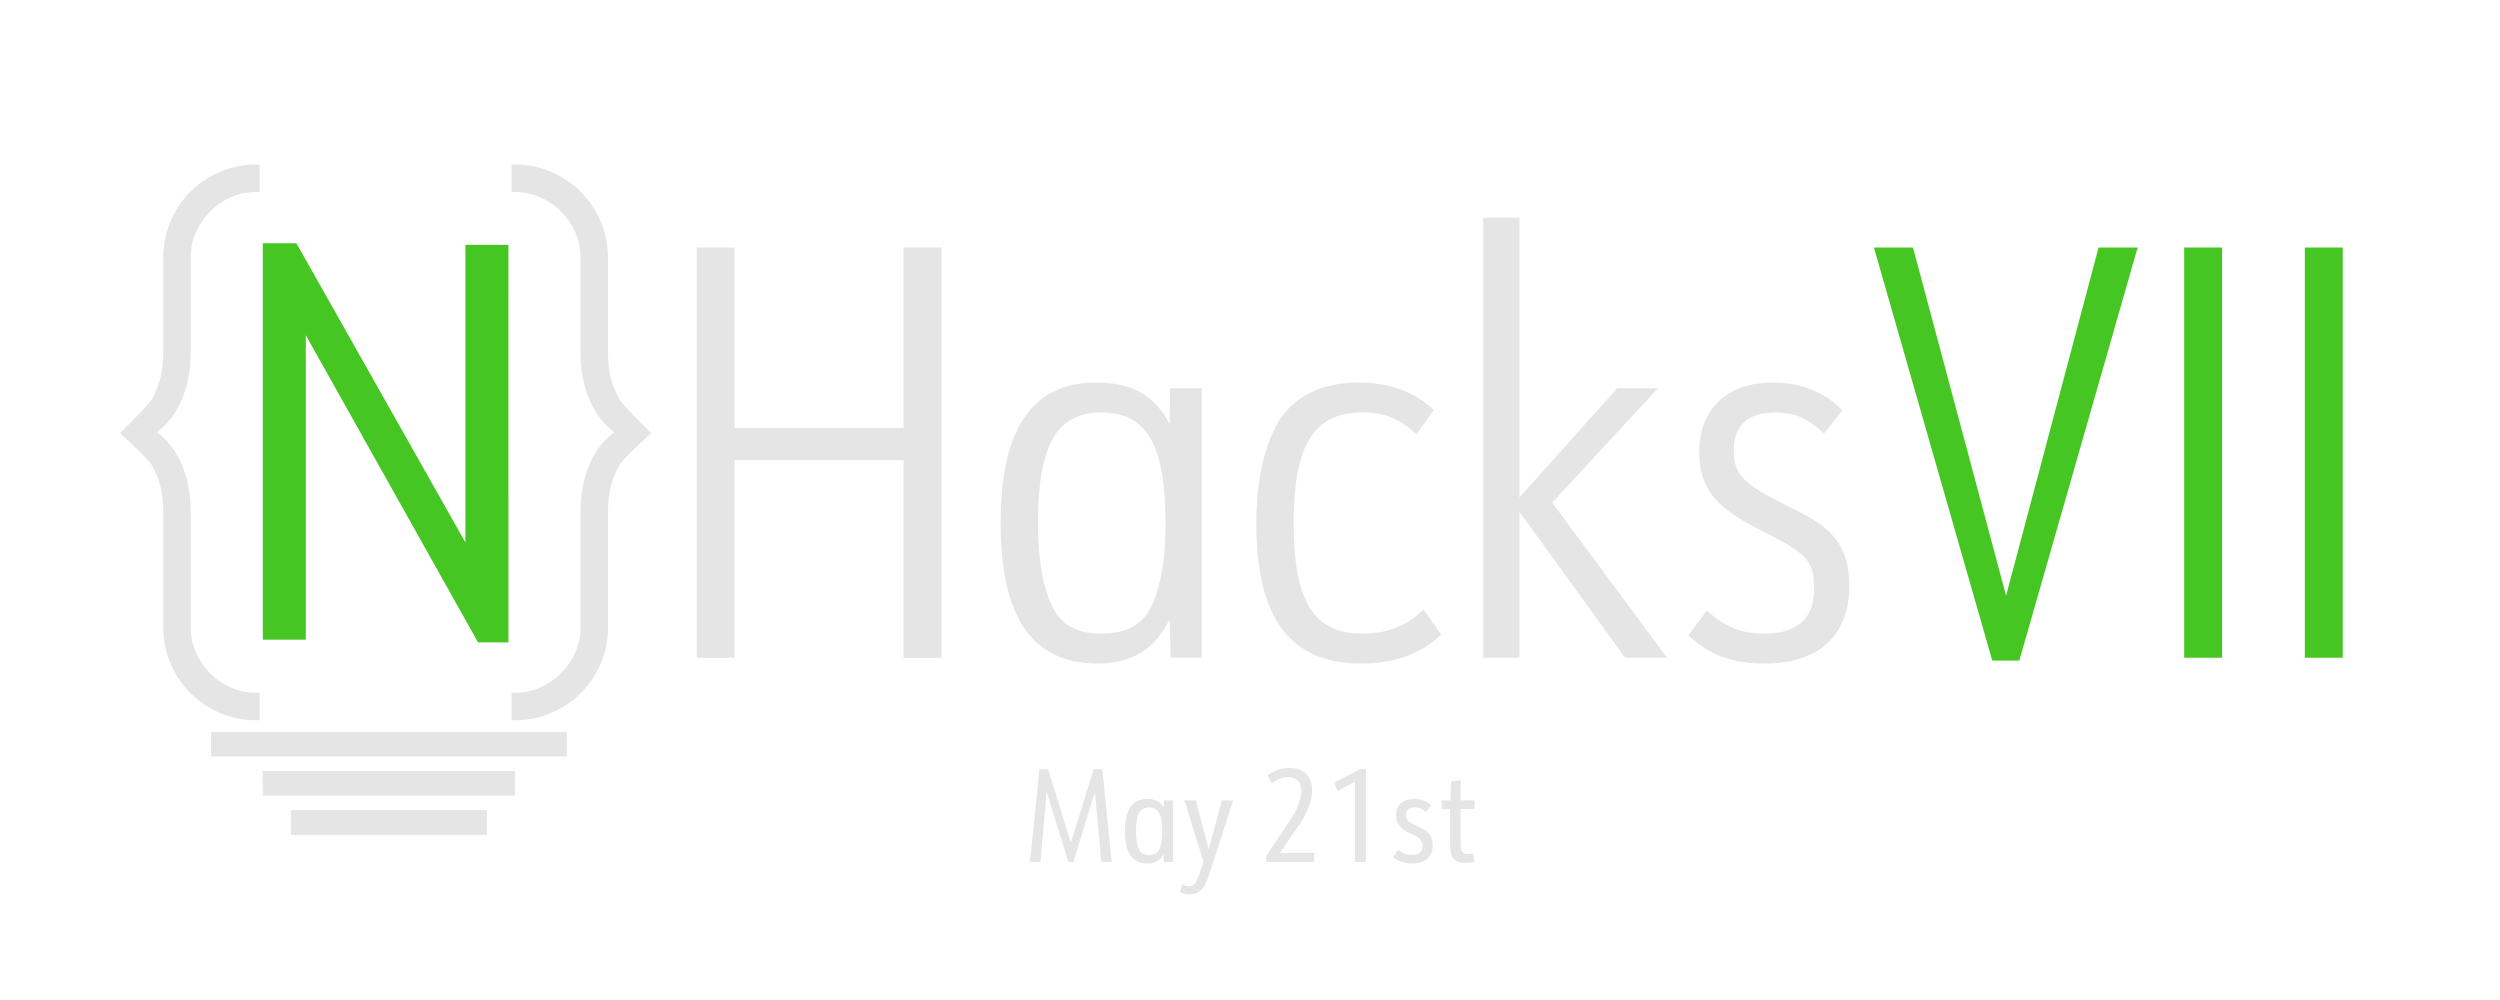
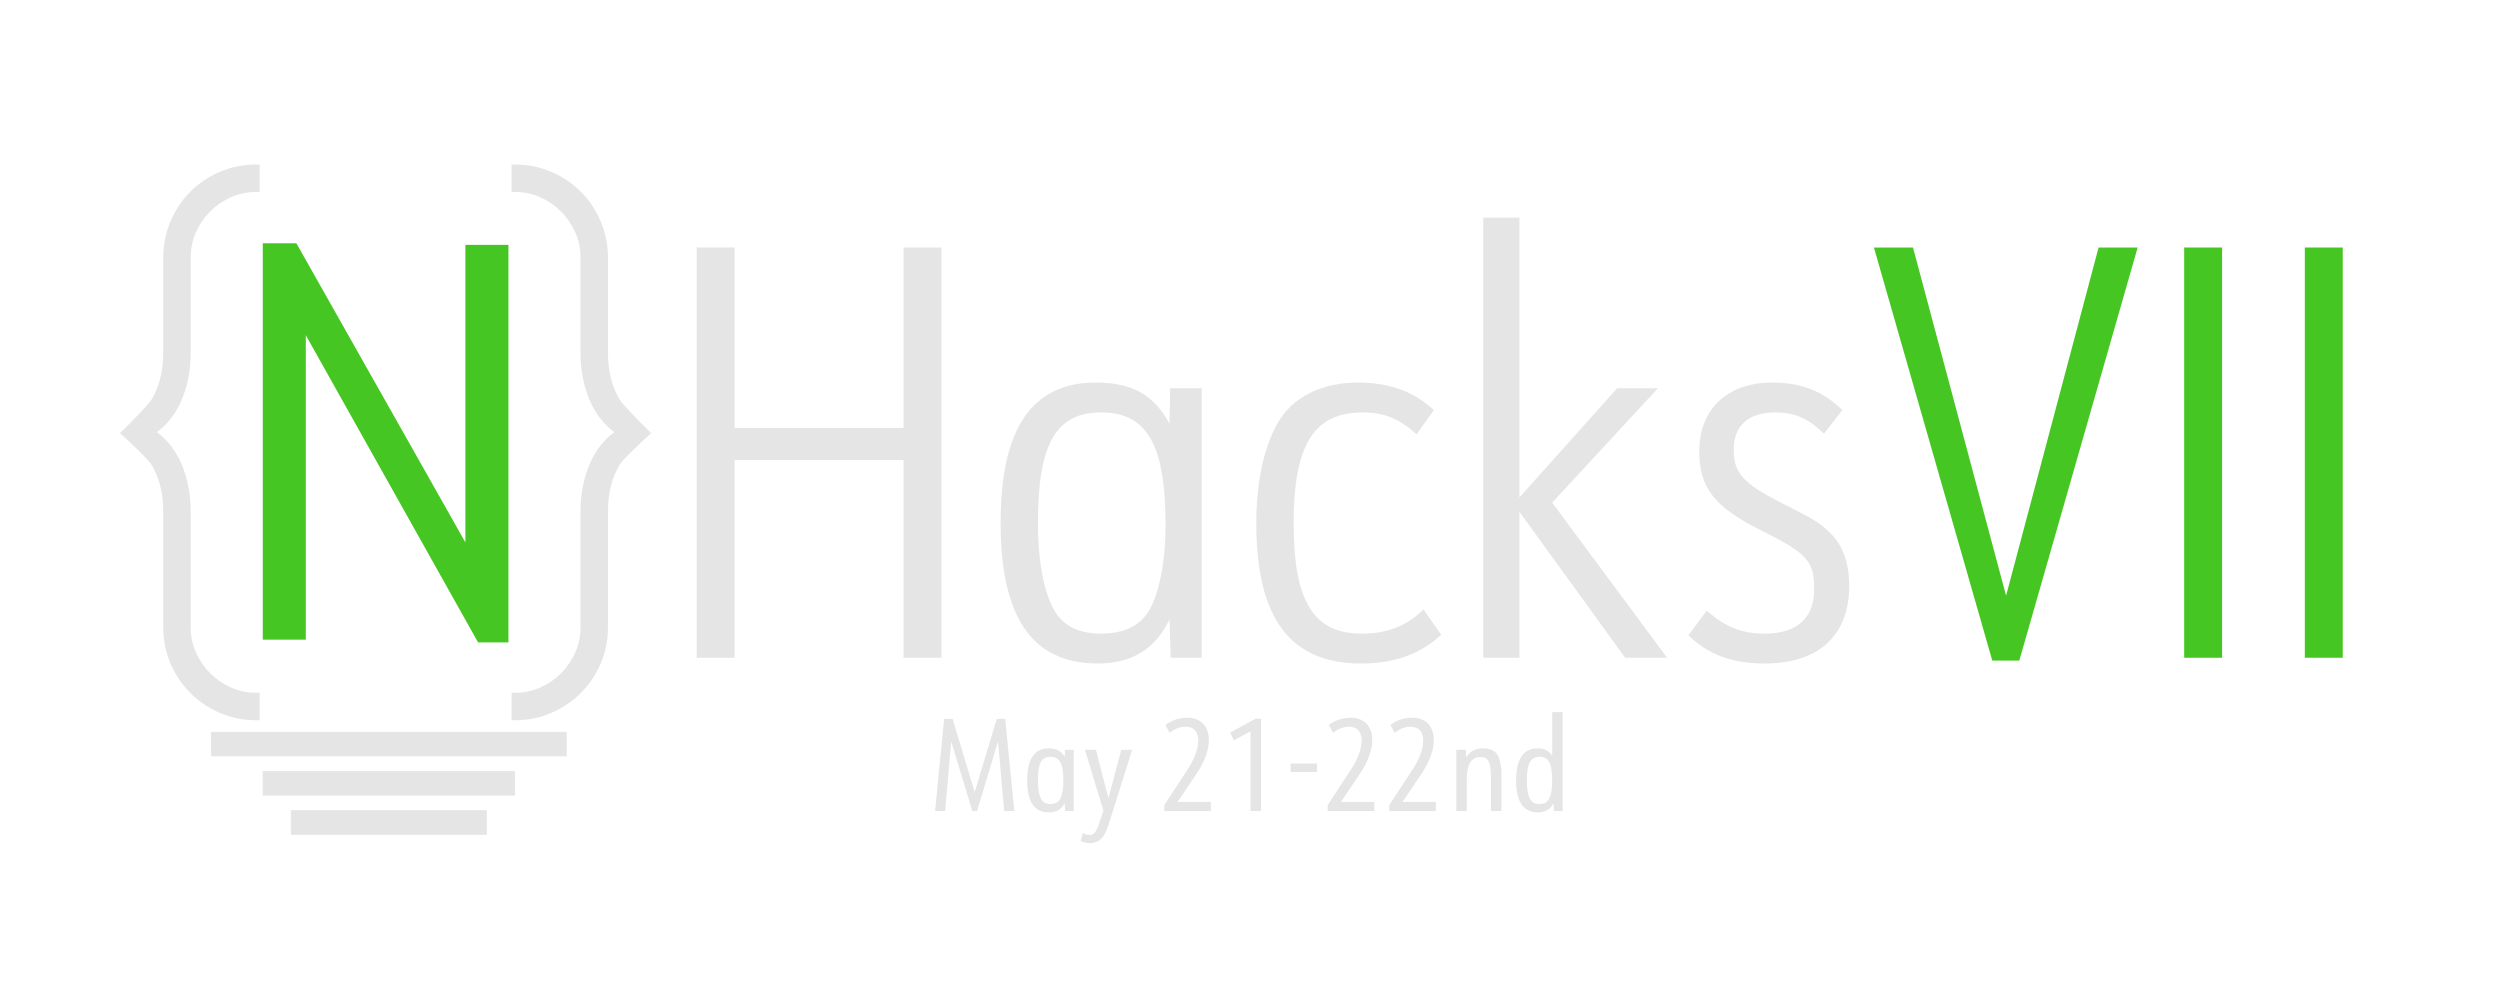
<svg xmlns="http://www.w3.org/2000/svg" viewBox="0 0 2500 1000">
  <defs>
-     <style>.cls-1{fill:#e5e5e5;}.cls-2{fill:#46c622;}</style>
+     <style>.f{fill:#46c622;}.g{fill:#e5e5e5;}</style>
  </defs>
-   <g id="Layer_3" data-name="Layer 3">
-     <path class="cls-1" d="M696.69,247.52h37.92V427.93H903.53V247.52h37.92V657.75H903.53V460.11H734.61V657.75H696.69Z" />
-     <path class="cls-1" d="M1169.54,619.26c-13.79,29.3-37.35,44.24-71.82,44.24-65.5,0-97.1-46-97.1-140.77,0-93.65,31.6-140.19,95.38-140.19,35.62,0,58,12.07,73.54,41.37l.58-35.62h31.6V657.75h-31ZM1038,522.73c0,35,4.59,63.2,13.79,82.74,8.62,19,24.7,28.15,49.41,28.15,25.28,0,41.94-9.19,50.56-28.15,9.19-19.54,13.79-47.69,13.79-81,0-79.29-18.39-112-64.35-112C1056.93,412.42,1038,445.17,1038,522.73Z" />
-     <path class="cls-1" d="M1441.3,634.77c-21.26,19.54-47.12,28.73-80.44,28.73-70.67,0-104.57-45.39-104.57-140.19,0-40.8,7.47-75.84,21.26-100,14.36-25.85,43.67-40.79,80.44-40.79,31.6,0,56.3,9.19,75.84,27.58l-17.24,24.13c-17.23-15.51-32.17-21.83-54-21.83-48.83,0-68.94,32.75-68.94,110.89,0,77.56,20.11,110.31,67.79,110.31,25.86,0,44.82-7.47,62.06-24.13Z" />
-     <path class="cls-1" d="M1483.24,217.64h36.2V497.45l97.68-109.16h40.79L1552.19,502.62,1667.1,657.75h-41.94L1519.44,511.82V657.75h-36.2Z" />
-     <path class="cls-1" d="M1706.74,610.64c19,16.66,35,23,58,23,32.17,0,49.41-15.51,49.41-44.24s-6.89-36.2-55.73-60.33c-44.24-22.4-59.18-41.94-59.18-77.56,0-42.52,28.15-68.95,73-68.95,28.72,0,51.13,8.62,70.09,27.58L1824,433.68c-16.09-15.52-29.3-21.26-48.84-21.26-26.43,0-41.37,13.21-41.37,36.77,0,24.71,8,33.9,50.56,55.16,28.73,14.36,36.2,19,45.39,28.15,13.22,12.64,19.54,30.45,19.54,53.43,0,49.42-30.45,77.57-84.46,77.57-32.75,0-55.73-8.62-76.42-28.15Z" />
-     <path class="cls-2" d="M1873.93,247.52H1913l93.08,348.18,92.5-348.18h39.07L2019.29,660.63h-27Z" />
-     <path class="cls-2" d="M2184.18,247.52h37.92V657.75h-37.92Z" />
-     <path class="cls-2" d="M2304.83,247.52h37.92V657.75h-37.92Z" />
-     <rect class="cls-1" x="211.33" y="732.21" width="354.95" height="23.74" />
-     <path class="cls-1" d="M566.65,756.33H211v-24.5H566.65Zm-354.94-.75H565.9v-23H211.71Z" />
-     <rect class="cls-1" x="263.03" y="771.4" width="251.56" height="23.74" />
-     <path class="cls-1" d="M515,795.52H262.65V771H515Zm-251.56-.75H514.21v-23H263.4Z" />
-     <rect class="cls-1" x="291.24" y="810.6" width="195.14" height="23.74" />
-     <path class="cls-1" d="M486.75,834.72H290.86V810.23H486.75ZM291.61,834H486V811H291.61Z" />
-     <path class="cls-1" d="M616.89,462.61q-12.4,20.22-12.42,48.84V627.17A87.51,87.51,0,0,1,597.55,662a89.26,89.26,0,0,1-47.39,47.6,87,87,0,0,1-35.07,7.15V696.27a64.17,64.17,0,0,0,26.69-5.6A71.78,71.78,0,0,0,578.4,654,64.26,64.26,0,0,0,584,627.29V511.7q0-26.11,9.31-47.24t27.31-32.31q-18-11.19-27.31-32.32T584,352.6V257.5a64.38,64.38,0,0,0-5.59-26.73,71.88,71.88,0,0,0-36.62-36.67,64.47,64.47,0,0,0-26.69-5.58V168a87.28,87.28,0,0,1,35.07,7.14A89.54,89.54,0,0,1,604.47,258v95q0,28.55,12.42,48.73c4.2,6.81,29.24,31.29,29.24,31.29S621,456,616.89,462.61Z" />
-     <path class="cls-1" d="M515.09,720.25h-3.5V692.77h3.5a61,61,0,0,0,25.25-5.29,68.41,68.41,0,0,0,34.87-34.91,61.27,61.27,0,0,0,5.28-25.28V511.7c0-17.82,3.23-34.19,9.61-48.65,5.69-12.92,13.84-23.29,24.26-30.9-10.42-7.62-18.57-18-24.26-30.9-6.38-14.48-9.61-30.84-9.61-48.65V257.5a61.28,61.28,0,0,0-5.28-25.29,68.38,68.38,0,0,0-34.87-34.92A61.19,61.19,0,0,0,515.09,192h-3.5V164.53h3.5A91,91,0,0,1,551.55,172,93,93,0,0,1,608,258v95c0,18.28,4,34.06,11.9,46.89,3.26,5.29,21.82,23.9,28.7,30.63l2.65,2.59-2.74,2.5c-10,9.08-25.8,24.25-28.61,28.82-7.89,12.86-11.9,28.68-11.9,47V627.17a91.5,91.5,0,0,1-7.2,36.21,92.64,92.64,0,0,1-49.21,49.42A90.64,90.64,0,0,1,515.09,720.25Zm3.5-20.56v13.5a83.33,83.33,0,0,0,30.17-6.8,85.73,85.73,0,0,0,45.57-45.77A84.41,84.41,0,0,0,601,627.17V511.45c0-19.64,4.36-36.69,12.94-50.68h0c3.53-5.75,20.26-21.47,27.14-27.82-6.79-6.72-23.53-23.51-27.14-29.38C605.33,389.62,601,372.6,601,353V258a86.72,86.72,0,0,0-24.84-61.16,87.16,87.16,0,0,0-27.36-18.5,83.72,83.72,0,0,0-30.18-6.78v13.5a67.54,67.54,0,0,1,24.62,5.81,75.48,75.48,0,0,1,38.39,38.43,68.19,68.19,0,0,1,5.89,28.16v95.1c0,16.83,3,32.24,9,45.82,5.89,13.36,14.63,23.71,26,30.76l4.79,3-4.79,3c-11.33,7-20.06,17.38-26,30.75-6,13.57-9,29-9,45.83V627.29a68.18,68.18,0,0,1-5.89,28.15,75.51,75.51,0,0,1-38.38,38.43A67.76,67.76,0,0,1,518.59,699.69Z" />
-     <path class="cls-1" d="M125.08,433s25-24.48,29.24-31.29q12.41-20.19,12.41-48.73V258A89,89,0,0,1,221,175.17,87.29,87.29,0,0,1,256.12,168v20.49a64.52,64.52,0,0,0-26.7,5.58,72,72,0,0,0-36.62,36.67,64.54,64.54,0,0,0-5.59,26.73v95.1q0,26.1-9.31,47.23t-27.31,32.32q18,11.18,27.31,32.31t9.31,47.24V627.29A64.41,64.41,0,0,0,192.8,654a71.88,71.88,0,0,0,36.62,36.67,64.22,64.22,0,0,0,26.7,5.6v20.48A87,87,0,0,1,221,709.6,89.29,89.29,0,0,1,173.66,662a87.51,87.51,0,0,1-6.93-34.83V511.45q0-28.63-12.41-48.84C150.23,456,125.08,433,125.08,433Z" />
-     <path class="cls-1" d="M259.62,720.25h-3.5a90.64,90.64,0,0,1-36.47-7.45,92.64,92.64,0,0,1-49.21-49.42,91.51,91.51,0,0,1-7.21-36.21V511.45c0-18.33-4-34.15-11.9-47-2.8-4.57-18.64-19.74-28.61-28.82l-2.74-2.5,2.65-2.59c6.88-6.73,25.45-25.34,28.71-30.63,7.89-12.83,11.89-28.61,11.89-46.89V258A93.72,93.72,0,0,1,190.1,192a94.25,94.25,0,0,1,29.55-20,91.1,91.1,0,0,1,36.47-7.43h3.5V192h-3.5a61.11,61.11,0,0,0-25.26,5.28A68.41,68.41,0,0,0,196,232.21a61.28,61.28,0,0,0-5.28,25.29v95.1c0,17.81-3.23,34.17-9.6,48.65-5.69,12.91-13.84,23.28-24.26,30.9,10.42,7.61,18.56,18,24.26,30.9,6.37,14.46,9.6,30.83,9.6,48.65V627.29A61.27,61.27,0,0,0,196,652.57a68.51,68.51,0,0,0,34.87,34.91,61.05,61.05,0,0,0,25.26,5.29h3.5ZM130.16,433c6.87,6.35,23.6,22.07,27.14,27.82,8.58,14,12.93,31,12.93,50.68V627.17a84.67,84.67,0,0,0,6.64,33.46,85.85,85.85,0,0,0,45.57,45.76,83.39,83.39,0,0,0,30.18,6.8v-13.5A67.47,67.47,0,0,1,228,693.86a75.34,75.34,0,0,1-38.38-38.42,68.19,68.19,0,0,1-5.9-28.15V511.7c0-16.84-3-32.26-9-45.83-5.89-13.37-14.62-23.71-25.95-30.75l-4.79-3,4.78-3c11.34-7.05,20.07-17.4,26-30.76,6-13.58,9-29,9-45.82V257.5a68.2,68.2,0,0,1,5.9-28.16A75.41,75.41,0,0,1,228,190.91a67.54,67.54,0,0,1,24.63-5.81V171.6a83.67,83.67,0,0,0-30.18,6.78,87.21,87.21,0,0,0-27.37,18.5A86.72,86.72,0,0,0,170.23,258v95c0,19.59-4.35,36.61-12.93,50.56C153.68,409.44,136.94,426.23,130.16,433Z" />
-     <path class="cls-2" d="M267.27,247.76h26.47L469.9,559.54V249.38h34V637.89H480.7L301.31,318V635.19h-34Z" />
-     <path class="cls-2" d="M508.44,642.39H478.07L305.81,335.23V639.69h-43V243.26h33.6l169,299.17V244.88h43Zm-25.1-9h16.1V253.88h-25V576.65L291.12,252.26H271.77V630.69h25V300.78Z" />
-     <path class="cls-1" d="M1039.4,769.17h8.72L1070.87,843l22.75-73.84h8.71l9.36,92.82h-10.4l-6.37-70.07L1073.34,862h-4.94l-21.71-70.07L1040.45,862H1030Z" />
-     <path class="cls-1" d="M1163.55,854.06c-3,6.24-8.58,9.36-16.25,9.36-15,0-22.36-10.66-22.36-32.24s7.41-32.24,22.23-32.24c7.8,0,12.87,2.6,16.38,8.32l.4-6.89h9V862h-9ZM1136,831.18c0,7.54.91,13.52,2.86,17.81,1.69,4,5.07,6,10.14,6s8.58-2,10.4-6,2.86-10.14,2.86-17.55c0-17.16-3.77-24.05-13.26-24.05C1139.76,807.39,1136,814.28,1136,831.18Z" />
-     <path class="cls-1" d="M1184.48,800.37h11.31l12.87,48.75,13.26-48.75h11.19l-21.59,67.08c-4,12.61-5.46,16-7.8,19.5a16.16,16.16,0,0,1-14.17,7.41,20.35,20.35,0,0,1-9.49-2.21l2.21-8.06a11.82,11.82,0,0,0,6.76,2.08c3.9,0,6.11-1.95,8.58-7.41a106.48,106.48,0,0,0,3.51-10.27l2.34-6.89Z" />
-     <path class="cls-1" d="M1266.25,856l24.7-36.92c6.5-9.88,10.27-20.15,10.27-28.21,0-8.71-4.81-13.78-13-13.78-5.72,0-10.66,1.82-16.51,6.11l-4.29-7.8a36.39,36.39,0,0,1,22.36-7.41c13.91,0,22.36,8.58,22.36,22.62,0,9.75-4.42,21.71-12.09,32.89l-20.15,29.38h34.32V862h-48Z" />
-     <path class="cls-1" d="M1355,781.78l-17.29,9.1-3.64-7.93L1360.24,769h5.59v93H1355Z" />
-     <path class="cls-1" d="M1398.2,849.9c4.81,3.77,8.45,5.07,13.65,5.07,7.15,0,10.66-3,10.66-9a9.36,9.36,0,0,0-2.21-6.5c-2-2.08-2.34-2.34-10.27-6.11-10.4-5.07-14-9.75-14-18.07,0-10.14,6.76-16.38,17.81-16.38,6.89,0,12.48,1.95,17.16,6.24l-4.94,6.89c-3.9-3.38-7-4.68-11.44-4.68-5.59,0-8.58,2.6-8.58,7.28,0,5.2,1.82,7.15,10.92,11.44,7.28,3.51,8.84,4.42,11,6.5,3.12,2.86,4.68,7.15,4.68,12.61,0,11.83-7.28,18.2-20.54,18.2-8.06,0-13.78-1.95-18.85-6.24Z" />
-     <path class="cls-1" d="M1441.75,809v-8.58h8.71l.65-18.72,9.49-1.82v20.54h14V809h-14v32.76c0,9.75,1.56,12.22,7.54,12.22a26.71,26.71,0,0,0,5.07-.52l1.43,8.06a31.15,31.15,0,0,1-9.36,1.3c-6.76,0-10.92-1.95-13-6-1.69-3.25-2.21-7-2.21-15.86V809Z" />
+   <g id="a" />
+   <g id="b">
+     <g>
+       <g>
+         <path class="g" d="M696.69,247.52h37.92v180.41h168.92V247.52h37.92v410.23h-37.92v-197.65h-168.92v197.65h-37.92V247.52Z" />
+         <path class="g" d="M1169.54,619.26c-13.79,29.3-37.35,44.24-71.82,44.24-65.5,0-97.1-45.96-97.1-140.77s31.6-140.19,95.38-140.19c35.62,0,58.03,12.07,73.54,41.37l.57-35.62h31.6v269.47h-31.03l-1.15-38.5Zm-131.57-96.53c0,35.05,4.6,63.2,13.79,82.74,8.62,18.96,24.71,28.15,49.41,28.15s41.94-9.19,50.56-28.15c9.19-19.54,13.79-47.69,13.79-81.01,0-79.29-18.39-112.04-64.35-112.04s-63.2,32.75-63.2,110.31Z" />
+         <path class="g" d="M1441.3,634.77c-21.26,19.54-47.11,28.73-80.44,28.73-70.67,0-104.57-45.39-104.57-140.19,0-40.79,7.47-75.84,21.26-99.97,14.36-25.85,43.67-40.79,80.44-40.79,31.6,0,56.31,9.19,75.84,27.58l-17.24,24.13c-17.24-15.51-32.17-21.83-54.01-21.83-48.84,0-68.95,32.75-68.95,110.89s20.11,110.31,67.8,110.31c25.86,0,44.82-7.47,62.05-24.13l17.81,25.28Z" />
+         <path class="g" d="M1483.24,217.64h36.2V497.45l97.67-109.17h40.79l-105.72,114.34,114.91,155.13h-41.94l-105.72-145.94v145.94h-36.2V217.64Z" />
+         <path class="g" d="M1706.74,610.64c18.96,16.66,35.05,22.98,58.03,22.98,32.17,0,49.41-15.51,49.41-44.24s-6.89-36.2-55.73-60.33c-44.24-22.41-59.18-41.94-59.18-77.56,0-42.52,28.15-68.95,72.97-68.95,28.73,0,51.14,8.62,70.1,27.58l-18.39,23.56c-16.09-15.51-29.3-21.26-48.84-21.26-26.43,0-41.37,13.21-41.37,36.77s8.04,33.9,50.56,55.16c28.73,14.36,36.2,18.96,45.39,28.15,13.21,12.64,19.53,30.45,19.53,53.43,0,49.41-30.45,77.57-84.46,77.57-32.75,0-55.73-8.62-76.42-28.15l18.39-24.71Z" />
+         <path class="f" d="M1873.93,247.52h39.07l93.08,348.18,92.5-348.18h39.07l-118.36,413.1h-27l-118.36-413.1Z" />
+         <path class="f" d="M2184.18,247.52h37.92v410.23h-37.92V247.52Z" />
+         <path class="f" d="M2304.83,247.52h37.92v410.23h-37.92V247.52Z" />
+       </g>
+       <g>
+         <g>
+           <rect class="g" x="211.33" y="732.21" width="354.95" height="23.74" />
+           <path class="g" d="M566.65,756.33H210.96v-24.5h355.7v24.5Zm-354.95-.75h354.2v-23H211.71v23Z" />
+         </g>
+         <g>
+           <rect class="g" x="263.03" y="771.4" width="251.56" height="23.74" />
+           <path class="g" d="M514.96,795.52h-252.31v-24.49h252.31v24.49Zm-251.56-.75h250.81v-22.99h-250.81v22.99Z" />
+         </g>
+         <g>
+           <rect class="g" x="291.24" y="810.6" width="195.14" height="23.74" />
+           <path class="g" d="M486.75,834.72h-195.89v-24.5h195.89v24.5Zm-195.14-.75h194.39v-23h-194.39v23Z" />
+         </g>
+         <g>
+           <path class="g" d="M616.89,462.61c-8.27,13.48-12.41,29.76-12.41,48.84v115.72c0,12.43-2.31,24.05-6.93,34.84-4.62,10.79-10.93,20.22-18.93,28.31-8,8.09-17.49,14.51-28.46,19.28-10.96,4.77-22.66,7.16-35.07,7.16v-20.48c9.52,0,18.42-1.87,26.69-5.6,8.28-3.72,15.52-8.7,21.73-14.92,6.21-6.22,11.17-13.47,14.9-21.75,3.72-8.28,5.59-17.19,5.59-26.71v-115.59c0-17.41,3.1-33.16,9.31-47.24,6.21-14.08,15.31-24.86,27.31-32.31-12-7.46-21.1-18.23-27.31-32.32-6.21-14.09-9.31-29.83-9.31-47.23v-95.1c0-9.53-1.86-18.45-5.59-26.73-3.72-8.27-8.69-15.53-14.9-21.75-6.21-6.21-13.44-11.18-21.73-14.92-8.27-3.71-17.17-5.59-26.69-5.59v-20.48c12.41,0,24.11,2.39,35.07,7.14,10.97,4.76,20.45,11.17,28.46,19.24,8,8.07,14.32,17.59,18.93,28.55,4.62,10.96,6.93,22.66,6.93,35.07v94.97c0,19.03,4.14,35.27,12.41,48.73,4.2,6.81,29.24,31.3,29.24,31.3,0,0-25.15,22.92-29.24,29.57Z" />
+           <path class="g" d="M515.09,720.25h-3.5v-27.48h3.5c8.96,0,17.46-1.78,25.25-5.29,7.84-3.53,14.8-8.3,20.69-14.2,5.88-5.88,10.65-12.85,14.18-20.72,3.5-7.79,5.28-16.29,5.28-25.28v-115.59c0-17.82,3.23-34.19,9.61-48.65,5.69-12.91,13.84-23.28,24.26-30.9-10.42-7.62-18.57-17.99-24.26-30.9-6.38-14.47-9.61-30.84-9.61-48.65v-95.1c0-8.99-1.78-17.5-5.28-25.29-3.54-7.85-8.31-14.82-14.18-20.72-5.89-5.89-12.85-10.66-20.69-14.2-7.8-3.5-16.29-5.28-25.25-5.28h-3.5v-27.48h3.5c12.83,0,25.1,2.5,36.46,7.43,11.33,4.92,21.28,11.65,29.55,19.99,8.28,8.35,14.9,18.33,19.67,29.66,4.78,11.34,7.2,23.6,7.2,36.43v94.97c0,18.28,4,34.06,11.9,46.89,3.26,5.29,21.82,23.9,28.7,30.63l2.65,2.59-2.74,2.5c-9.96,9.08-25.81,24.25-28.61,28.82-7.89,12.86-11.9,28.68-11.9,47.01v115.72c0,12.86-2.42,25.04-7.21,36.21-4.77,11.14-11.38,21.03-19.66,29.4-8.27,8.36-18.21,15.1-29.55,20.03-11.35,4.94-23.62,7.45-36.47,7.45Zm3.5-20.57v13.5c10.61-.41,20.74-2.69,30.17-6.8,10.52-4.58,19.73-10.81,27.36-18.53,7.66-7.74,13.78-16.9,18.2-27.23,4.41-10.3,6.64-21.55,6.64-33.46v-115.72c0-19.64,4.35-36.69,12.93-50.67h0c3.53-5.76,20.26-21.47,27.14-27.83-6.79-6.71-23.52-23.51-27.14-29.37-8.58-13.96-12.94-30.97-12.94-50.56v-94.97c0-11.89-2.24-23.24-6.65-33.71-4.42-10.5-10.54-19.73-18.19-27.45-7.64-7.71-16.85-13.93-27.36-18.5-9.44-4.1-19.58-6.37-30.18-6.78v13.5c8.67,.41,16.94,2.36,24.62,5.81,8.62,3.88,16.28,9.14,22.77,15.64,6.48,6.5,11.73,14.16,15.61,22.79,3.91,8.7,5.9,18.18,5.9,28.17v95.1c0,16.83,3.03,32.24,9.01,45.82,5.89,13.36,14.62,23.71,25.96,30.75l4.78,2.97-4.79,2.97c-11.33,7.04-20.06,17.38-25.96,30.74-5.98,13.57-9.01,28.99-9.01,45.83v115.59c0,9.98-1.98,19.45-5.89,28.15-3.88,8.64-9.14,16.31-15.61,22.79-6.49,6.5-14.15,11.76-22.77,15.64-7.68,3.46-15.94,5.41-24.63,5.82Z" />
+         </g>
+         <g>
+           <path class="g" d="M125.08,433.03s25.04-24.48,29.24-31.3c8.27-13.45,12.41-29.7,12.41-48.73v-94.97c0-12.41,2.31-24.11,6.93-35.07,4.62-10.96,10.93-20.48,18.93-28.55,8-8.07,17.49-14.48,28.46-19.24,10.96-4.75,22.66-7.14,35.07-7.14v20.48c-9.52,0-18.42,1.87-26.69,5.59-8.28,3.73-15.52,8.71-21.73,14.92-6.21,6.23-11.17,13.48-14.9,21.75-3.72,8.28-5.59,17.2-5.59,26.73v95.1c0,17.4-3.1,33.14-9.31,47.23-6.21,14.08-15.31,24.86-27.31,32.32,12,7.45,21.1,18.22,27.31,32.31,6.21,14.08,9.31,29.83,9.31,47.24v115.59c0,9.52,1.86,18.43,5.59,26.71,3.72,8.28,8.69,15.54,14.9,21.75,6.21,6.22,13.44,11.19,21.73,14.92,8.27,3.72,17.17,5.6,26.69,5.6v20.48c-12.41,0-24.11-2.39-35.07-7.16-10.97-4.77-20.45-11.19-28.46-19.28-8-8.09-14.32-17.53-18.93-28.31-4.62-10.79-6.93-22.4-6.93-34.84v-115.72c0-19.09-4.14-35.36-12.41-48.84-4.08-6.65-29.24-29.57-29.24-29.57Z" />
+           <path class="g" d="M259.62,720.25h-3.5c-12.85,0-25.12-2.51-36.47-7.45-11.34-4.93-21.28-11.67-29.55-20.03-8.28-8.37-14.9-18.26-19.66-29.4-4.78-11.17-7.21-23.36-7.21-36.21v-115.72c0-18.33-4-34.15-11.9-47.01-2.8-4.56-18.65-19.73-28.61-28.82l-2.74-2.5,2.65-2.59c6.88-6.73,25.45-25.34,28.7-30.63,7.89-12.83,11.89-28.61,11.89-46.89v-94.97c0-12.83,2.42-25.09,7.2-36.43,4.77-11.33,11.39-21.31,19.67-29.66,8.27-8.34,18.21-15.07,29.55-19.99,11.37-4.93,23.64-7.43,36.47-7.43h3.5v27.48h-3.5c-8.96,0-17.46,1.78-25.26,5.28-7.83,3.53-14.79,8.31-20.68,14.2-5.87,5.89-10.65,12.86-14.18,20.72-3.5,7.79-5.28,16.3-5.28,25.29v95.1c0,17.8-3.23,34.17-9.61,48.64-5.69,12.91-13.84,23.28-24.26,30.9,10.42,7.61,18.57,17.98,24.26,30.9,6.38,14.46,9.61,30.83,9.61,48.65v115.59c0,8.98,1.78,17.49,5.28,25.28,3.54,7.86,8.31,14.83,14.18,20.72,5.89,5.9,12.85,10.67,20.68,14.2,7.79,3.51,16.29,5.29,25.26,5.29h3.5v27.48ZM130.16,432.95c6.88,6.35,23.61,22.07,27.14,27.83,8.58,13.98,12.93,31.03,12.93,50.67v115.72c0,11.91,2.23,23.16,6.64,33.46,4.42,10.32,10.54,19.48,18.2,27.23,7.64,7.72,16.85,13.96,27.36,18.53,9.43,4.11,19.57,6.39,30.17,6.8v-13.5c-8.68-.41-16.95-2.37-24.63-5.82-8.62-3.88-16.28-9.14-22.77-15.64-6.48-6.49-11.73-14.15-15.61-22.79-3.91-8.7-5.9-18.17-5.9-28.15v-115.59c0-16.84-3.03-32.26-9.01-45.83-5.89-13.37-14.62-23.71-25.96-30.74l-4.79-2.97,4.78-2.97c11.33-7.05,20.07-17.39,25.96-30.76,5.98-13.58,9.01-29,9.01-45.82v-95.1c0-9.99,1.98-19.47,5.9-28.17,3.88-8.63,9.14-16.3,15.61-22.79,6.49-6.49,14.15-11.75,22.77-15.64,7.69-3.45,15.96-5.4,24.63-5.81v-13.5c-10.6,.41-20.73,2.69-30.18,6.78-10.51,4.56-19.72,10.79-27.36,18.5-7.65,7.71-13.77,16.95-18.19,27.45-4.41,10.48-6.65,21.82-6.65,33.71v94.97c0,19.6-4.35,36.61-12.93,50.56-3.62,5.87-20.35,22.66-27.14,29.38Z" />
+         </g>
+         <g>
+           <path class="f" d="M267.27,247.76h26.48l176.15,311.78V249.38h34.04v388.51h-23.23l-179.39-319.88v317.18h-34.04V247.76Z" />
+           <path class="f" d="M508.44,642.39h-30.37l-172.26-307.16v304.46h-43.04V243.26h33.6l169.03,299.17V244.88h43.04v397.51Zm-25.1-9h16.1V253.88h-25.04v322.77L291.12,252.26h-19.35v378.43h25.04V300.78l186.53,332.61Z" />
+         </g>
+       </g>
+     </g>
+     <g>
+       <path class="g" d="M944.15,718.86h8.45l22.08,73.28,22.08-73.28h8.45l9.08,92.12h-10.09l-6.18-69.54-20.94,69.54h-4.79l-21.07-69.54-6.06,69.54h-10.09l9.08-92.12Z" />
+       <path class="g" d="M1064.64,803.11c-2.9,6.19-8.33,9.29-15.77,9.29-14.51,0-21.7-10.58-21.7-32s7.19-32,21.58-32c7.57,0,12.49,2.58,15.9,8.26l.38-6.84h8.71v61.15h-8.71l-.38-7.87Zm-26.75-22.71c0,7.48,.88,13.42,2.78,17.67,1.64,4,4.92,5.93,9.84,5.93s8.33-1.94,10.09-5.93c1.89-4.13,2.78-10.06,2.78-17.42,0-17.03-3.66-23.87-12.87-23.87s-12.62,6.84-12.62,23.61Z" />
+       <path class="g" d="M1084.96,749.82h10.98l12.49,48.38,12.87-48.38h10.85l-20.95,66.57c-3.91,12.51-5.3,15.87-7.57,19.35-3.28,4.9-7.82,7.35-13.75,7.35-3.28,0-6.18-.64-9.21-2.19l2.14-8c2.15,1.42,4.16,2.06,6.56,2.06,3.79,0,5.93-1.93,8.33-7.35,1.01-2.58,1.14-2.84,3.41-10.19l2.27-6.84-18.42-60.77Z" />
+       <path class="g" d="M1164.33,805.04l23.97-36.64c6.31-9.8,9.97-20,9.97-28,0-8.64-4.67-13.67-12.62-13.67-5.55,0-10.35,1.81-16.02,6.06l-4.16-7.74c5.68-4.64,13.63-7.35,21.7-7.35,13.5,0,21.7,8.51,21.7,22.45,0,9.68-4.29,21.54-11.73,32.64l-19.56,29.16h33.31v9.03h-46.56v-5.93Z" />
+       <path class="g" d="M1250.51,731.38l-16.78,9.03-3.53-7.87,25.36-13.8h5.43v92.24h-10.47v-79.6Z" />
+       <path class="g" d="M1290.63,763.5h26.37v8.51h-26.37v-8.51Z" />
+       <path class="g" d="M1327.73,805.04l23.97-36.64c6.31-9.8,9.97-20,9.97-28,0-8.64-4.67-13.67-12.62-13.67-5.55,0-10.35,1.81-16.02,6.06l-4.16-7.74c5.68-4.64,13.63-7.35,21.7-7.35,13.5,0,21.7,8.51,21.7,22.45,0,9.68-4.29,21.54-11.73,32.64l-19.56,29.16h33.31v9.03h-46.56v-5.93Z" />
+       <path class="g" d="M1389.3,805.04l23.97-36.64c6.31-9.8,9.97-20,9.97-28,0-8.64-4.67-13.67-12.62-13.67-5.55,0-10.35,1.81-16.02,6.06l-4.16-7.74c5.68-4.64,13.63-7.35,21.7-7.35,13.5,0,21.7,8.51,21.7,22.45,0,9.68-4.29,21.54-11.73,32.64l-19.56,29.16h33.31v9.03h-46.56v-5.93Z" />
+       <path class="g" d="M1456.3,749.82h9.46l.5,7.48c4.16-6.32,8.96-8.9,16.78-8.9,13.5,0,18.42,7.48,18.42,28v34.58h-10.47v-32c0-16.77-2.52-21.93-10.73-21.93-5.42,0-9.46,2.97-11.48,8.26-1.39,4-2.02,9.16-2.02,17.55v28.12h-10.47v-61.15Z" />
+       <path class="g" d="M1553.46,803.11c-2.9,6.19-8.2,9.29-15.77,9.29-14.38,0-21.58-10.71-21.58-32s7.19-32,21.32-32c6.94,0,10.98,1.94,14.76,7.1v-43.35h10.47v98.82h-8.71l-.5-7.87Zm-26.62-22.71c0,7.48,.88,13.42,2.65,17.67,1.77,4,5.05,5.93,9.97,5.93s8.2-1.94,9.97-5.93c1.89-4.13,2.78-10.06,2.78-17.42,0-17.03-3.66-23.87-12.74-23.87s-12.62,6.84-12.62,23.61Z" />
+     </g>
  </g>
+   <g id="c" />
+   <g id="d" />
+   <g id="e" />
</svg>
